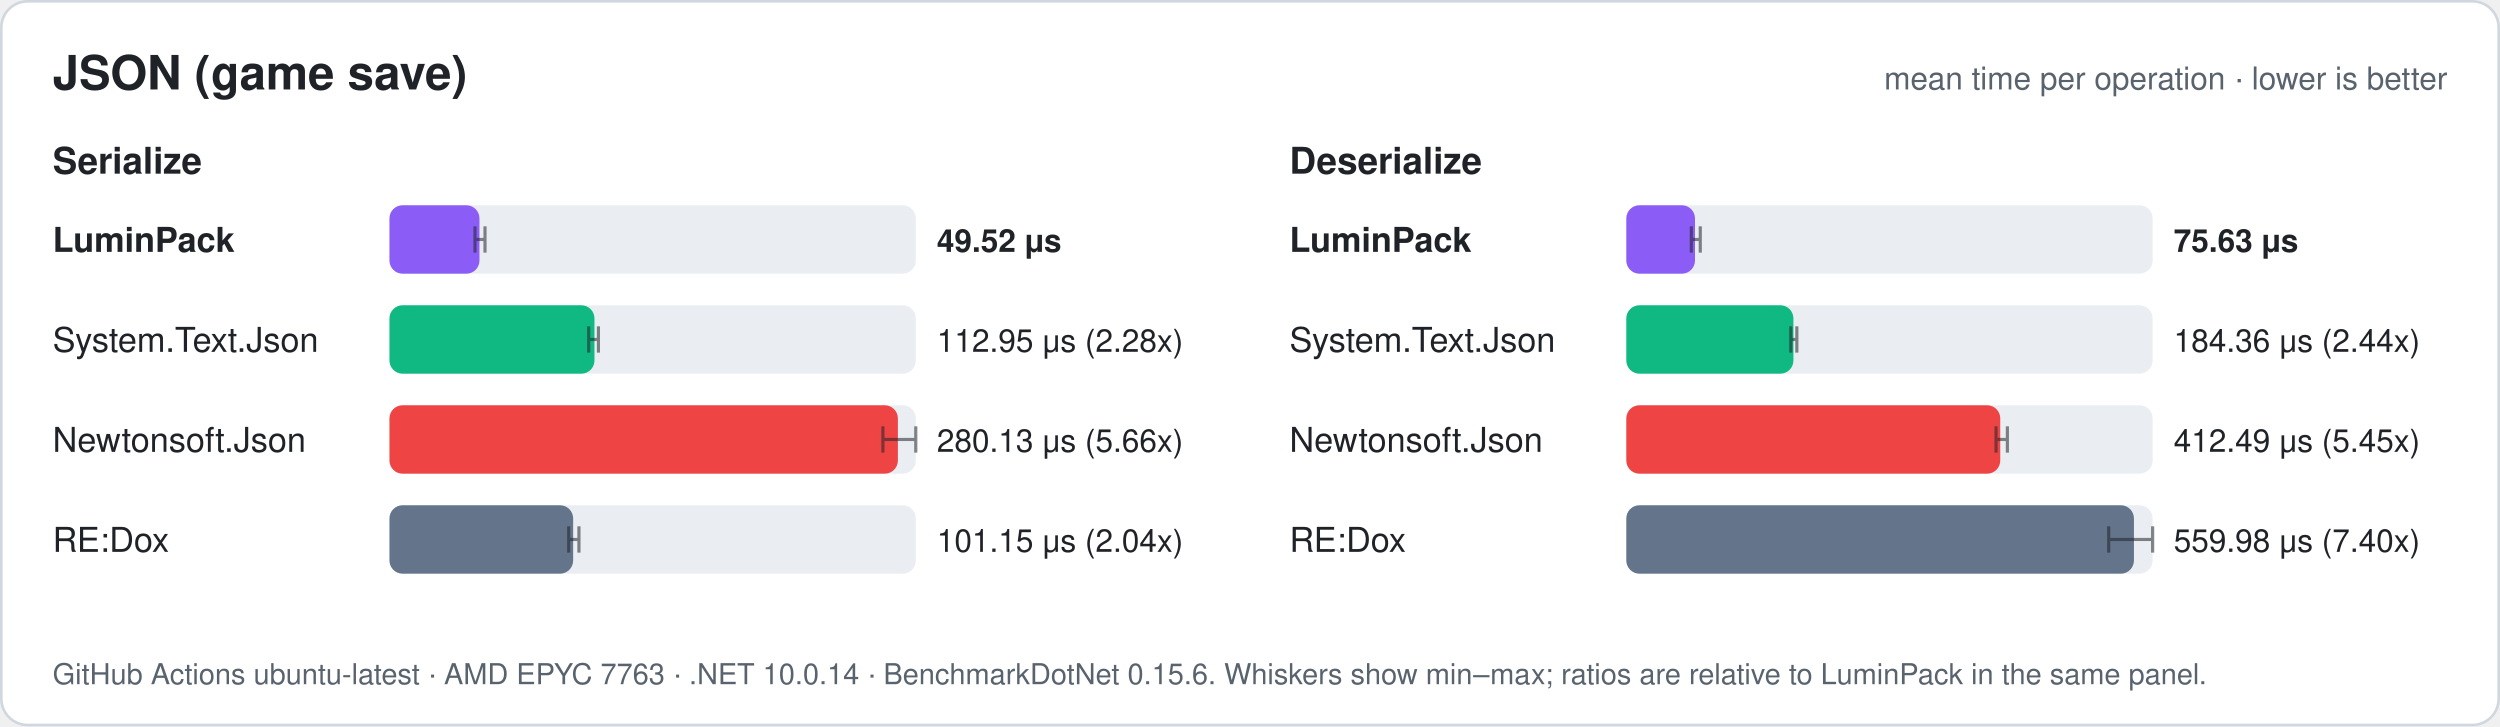
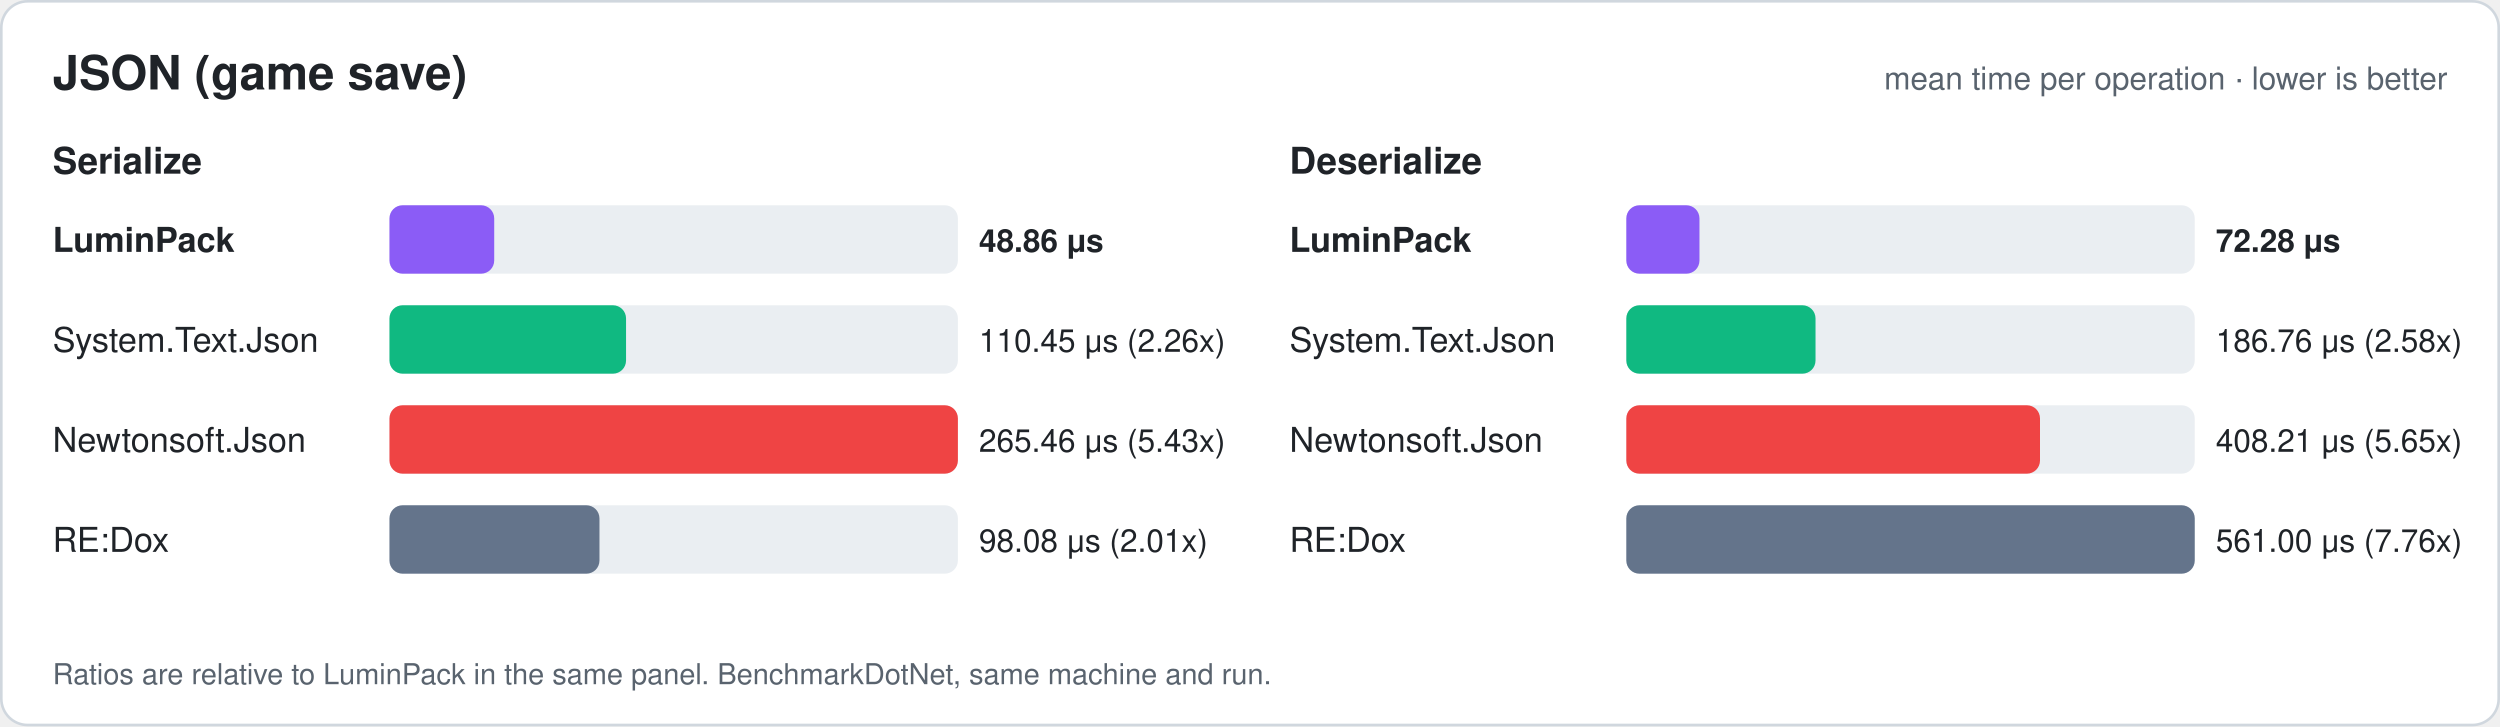
<svg xmlns="http://www.w3.org/2000/svg" width="950" height="276" viewBox="0 0 950 276" font-family="-apple-system,BlinkMacSystemFont,Segoe UI,Helvetica,Arial,sans-serif">
  <rect x="0.5" y="0.5" width="949" height="275" rx="10" fill="#FFFFFF" stroke="#D0D7DE" />
  <text x="20" y="34" font-size="18" font-weight="600" fill="#1F2328">JSON (game save)</text>
  <text x="930" y="34" font-size="12" text-anchor="end" fill="#59636E">mean time per operation · lower is better</text>
  <text x="20" y="66" font-size="14" font-weight="600" fill="#1F2328">Serialize</text>
  <text x="20" y="95.7" font-size="13" font-weight="700" fill="#1F2328">LuminPack</text>
-   <rect x="148" y="78" width="200" height="26" rx="5" fill="#EAEEF2" />
-   <rect x="148" y="78" width="34.2" height="26" rx="5" fill="#8B5CF6" />
-   <path d="M180.5 91H184.3M180.5 86V96M184.3 86V96" stroke="#1F2328" stroke-opacity="0.55" stroke-width="1.2" fill="none" />
-   <text x="356" y="95.7" font-size="12" font-weight="700" fill="#1F2328">49.52 μs</text>
+   <rect x="148" y="78" width="216" height="26" rx="5" fill="#EAEEF2" />
+   <rect x="148" y="78" width="39.8" height="26" rx="5" fill="#8B5CF6" />
+   <text x="372" y="95.7" font-size="12" font-weight="700" fill="#1F2328">48.86 μs</text>
  <text x="20" y="133.7" font-size="13" font-weight="400" fill="#1F2328">System.Text.Json</text>
-   <rect x="148" y="116" width="200" height="26" rx="5" fill="#EAEEF2" />
-   <rect x="148" y="116" width="77.9" height="26" rx="5" fill="#10B981" />
-   <path d="M223.7 129H227.4M223.7 124V134M227.4 124V134" stroke="#1F2328" stroke-opacity="0.55" stroke-width="1.2" fill="none" />
-   <text x="356" y="133.7" font-size="12" font-weight="400" fill="#1F2328">112.95 μs  (2.28x)</text>
+   <rect x="148" y="116" width="216" height="26" rx="5" fill="#EAEEF2" />
+   <rect x="148" y="116" width="89.9" height="26" rx="5" fill="#10B981" />
+   <text x="372" y="133.7" font-size="12" font-weight="400" fill="#1F2328">110.45 μs  (2.26x)</text>
  <text x="20" y="171.7" font-size="13" font-weight="400" fill="#1F2328">Newtonsoft.Json</text>
-   <rect x="148" y="154" width="200" height="26" rx="5" fill="#EAEEF2" />
-   <rect x="148" y="154" width="193.2" height="26" rx="5" fill="#EF4444" />
-   <path d="M335.5 167H348.0M335.5 162V172M348.0 162V172" stroke="#1F2328" stroke-opacity="0.55" stroke-width="1.2" fill="none" />
-   <text x="356" y="171.7" font-size="12" font-weight="400" fill="#1F2328">280.13 μs  (5.66x)</text>
+   <rect x="148" y="154" width="216" height="26" rx="5" fill="#EAEEF2" />
+   <rect x="148" y="154" width="216.0" height="26" rx="5" fill="#EF4444" />
+   <text x="372" y="171.7" font-size="12" font-weight="400" fill="#1F2328">265.46 μs  (5.43x)</text>
  <text x="20" y="209.7" font-size="13" font-weight="400" fill="#1F2328">RE:Dox</text>
-   <rect x="148" y="192" width="200" height="26" rx="5" fill="#EAEEF2" />
-   <rect x="148" y="192" width="69.8" height="26" rx="5" fill="#64748B" />
-   <path d="M216.1 205H220.0M216.1 200V210M220.0 200V210" stroke="#1F2328" stroke-opacity="0.55" stroke-width="1.2" fill="none" />
-   <text x="356" y="209.7" font-size="12" font-weight="400" fill="#1F2328">101.15 μs  (2.04x)</text>
+   <rect x="148" y="192" width="216" height="26" rx="5" fill="#EAEEF2" />
+   <rect x="148" y="192" width="79.8" height="26" rx="5" fill="#64748B" />
+   <text x="372" y="209.7" font-size="12" font-weight="400" fill="#1F2328">98.08 μs  (2.01x)</text>
  <text x="490" y="66" font-size="14" font-weight="600" fill="#1F2328">Deserialize</text>
  <text x="490" y="95.7" font-size="13" font-weight="700" fill="#1F2328">LuminPack</text>
-   <rect x="618" y="78" width="200" height="26" rx="5" fill="#EAEEF2" />
-   <rect x="618" y="78" width="26.1" height="26" rx="5" fill="#8B5CF6" />
-   <path d="M642.7 91H646.1M642.7 86V96M646.1 86V96" stroke="#1F2328" stroke-opacity="0.55" stroke-width="1.2" fill="none" />
-   <text x="826" y="95.7" font-size="12" font-weight="700" fill="#1F2328">75.63 μs</text>
+   <rect x="618" y="78" width="216" height="26" rx="5" fill="#EAEEF2" />
+   <rect x="618" y="78" width="27.8" height="26" rx="5" fill="#8B5CF6" />
+   <text x="842" y="95.7" font-size="12" font-weight="700" fill="#1F2328">72.28 μs</text>
  <text x="490" y="133.7" font-size="13" font-weight="400" fill="#1F2328">System.Text.Json</text>
-   <rect x="618" y="116" width="200" height="26" rx="5" fill="#EAEEF2" />
-   <rect x="618" y="116" width="63.5" height="26" rx="5" fill="#10B981" />
-   <path d="M680.5 129H682.8M680.5 124V134M682.8 124V134" stroke="#1F2328" stroke-opacity="0.55" stroke-width="1.2" fill="none" />
-   <text x="826" y="133.7" font-size="12" font-weight="400" fill="#1F2328">184.36 μs  (2.44x)</text>
+   <rect x="618" y="116" width="216" height="26" rx="5" fill="#EAEEF2" />
+   <rect x="618" y="116" width="71.9" height="26" rx="5" fill="#10B981" />
+   <text x="842" y="133.7" font-size="12" font-weight="400" fill="#1F2328">186.76 μs  (2.58x)</text>
  <text x="490" y="171.7" font-size="13" font-weight="400" fill="#1F2328">Newtonsoft.Json</text>
-   <rect x="618" y="154" width="200" height="26" rx="5" fill="#EAEEF2" />
-   <rect x="618" y="154" width="142.1" height="26" rx="5" fill="#EF4444" />
-   <path d="M758.5 167H762.8M758.5 162V172M762.8 162V172" stroke="#1F2328" stroke-opacity="0.55" stroke-width="1.2" fill="none" />
-   <text x="826" y="171.7" font-size="12" font-weight="400" fill="#1F2328">412.49 μs  (5.45x)</text>
+   <rect x="618" y="154" width="216" height="26" rx="5" fill="#EAEEF2" />
+   <rect x="618" y="154" width="157.2" height="26" rx="5" fill="#EF4444" />
+   <text x="842" y="171.7" font-size="12" font-weight="400" fill="#1F2328">408.21 μs  (5.65x)</text>
  <text x="490" y="209.7" font-size="13" font-weight="400" fill="#1F2328">RE:Dox</text>
-   <rect x="618" y="192" width="200" height="26" rx="5" fill="#EAEEF2" />
-   <rect x="618" y="192" width="192.9" height="26" rx="5" fill="#64748B" />
-   <path d="M801.3 205H818.0M801.3 200V210M818.0 200V210" stroke="#1F2328" stroke-opacity="0.55" stroke-width="1.2" fill="none" />
-   <text x="826" y="209.7" font-size="12" font-weight="400" fill="#1F2328">559.98 μs  (7.40x)</text>
-   <text x="20" y="260" font-size="11" fill="#59636E">GitHub Actions ubuntu-latest · AMD EPYC 7763 · .NET 10.0.14 · BenchmarkDotNet 0.15.6. Whiskers show min–max; ratios are relative to LuminPack in the same panel.</text>
+   <rect x="618" y="192" width="216" height="26" rx="5" fill="#EAEEF2" />
+   <rect x="618" y="192" width="216.0" height="26" rx="5" fill="#64748B" />
+   <text x="842" y="209.7" font-size="12" font-weight="400" fill="#1F2328">561.00 μs  (7.76x)</text>
+   <text x="20" y="260" font-size="11" fill="#59636E">Ratios are relative to LuminPack in the same panel. BenchmarkDotNet, same machine and run.</text>
</svg>
